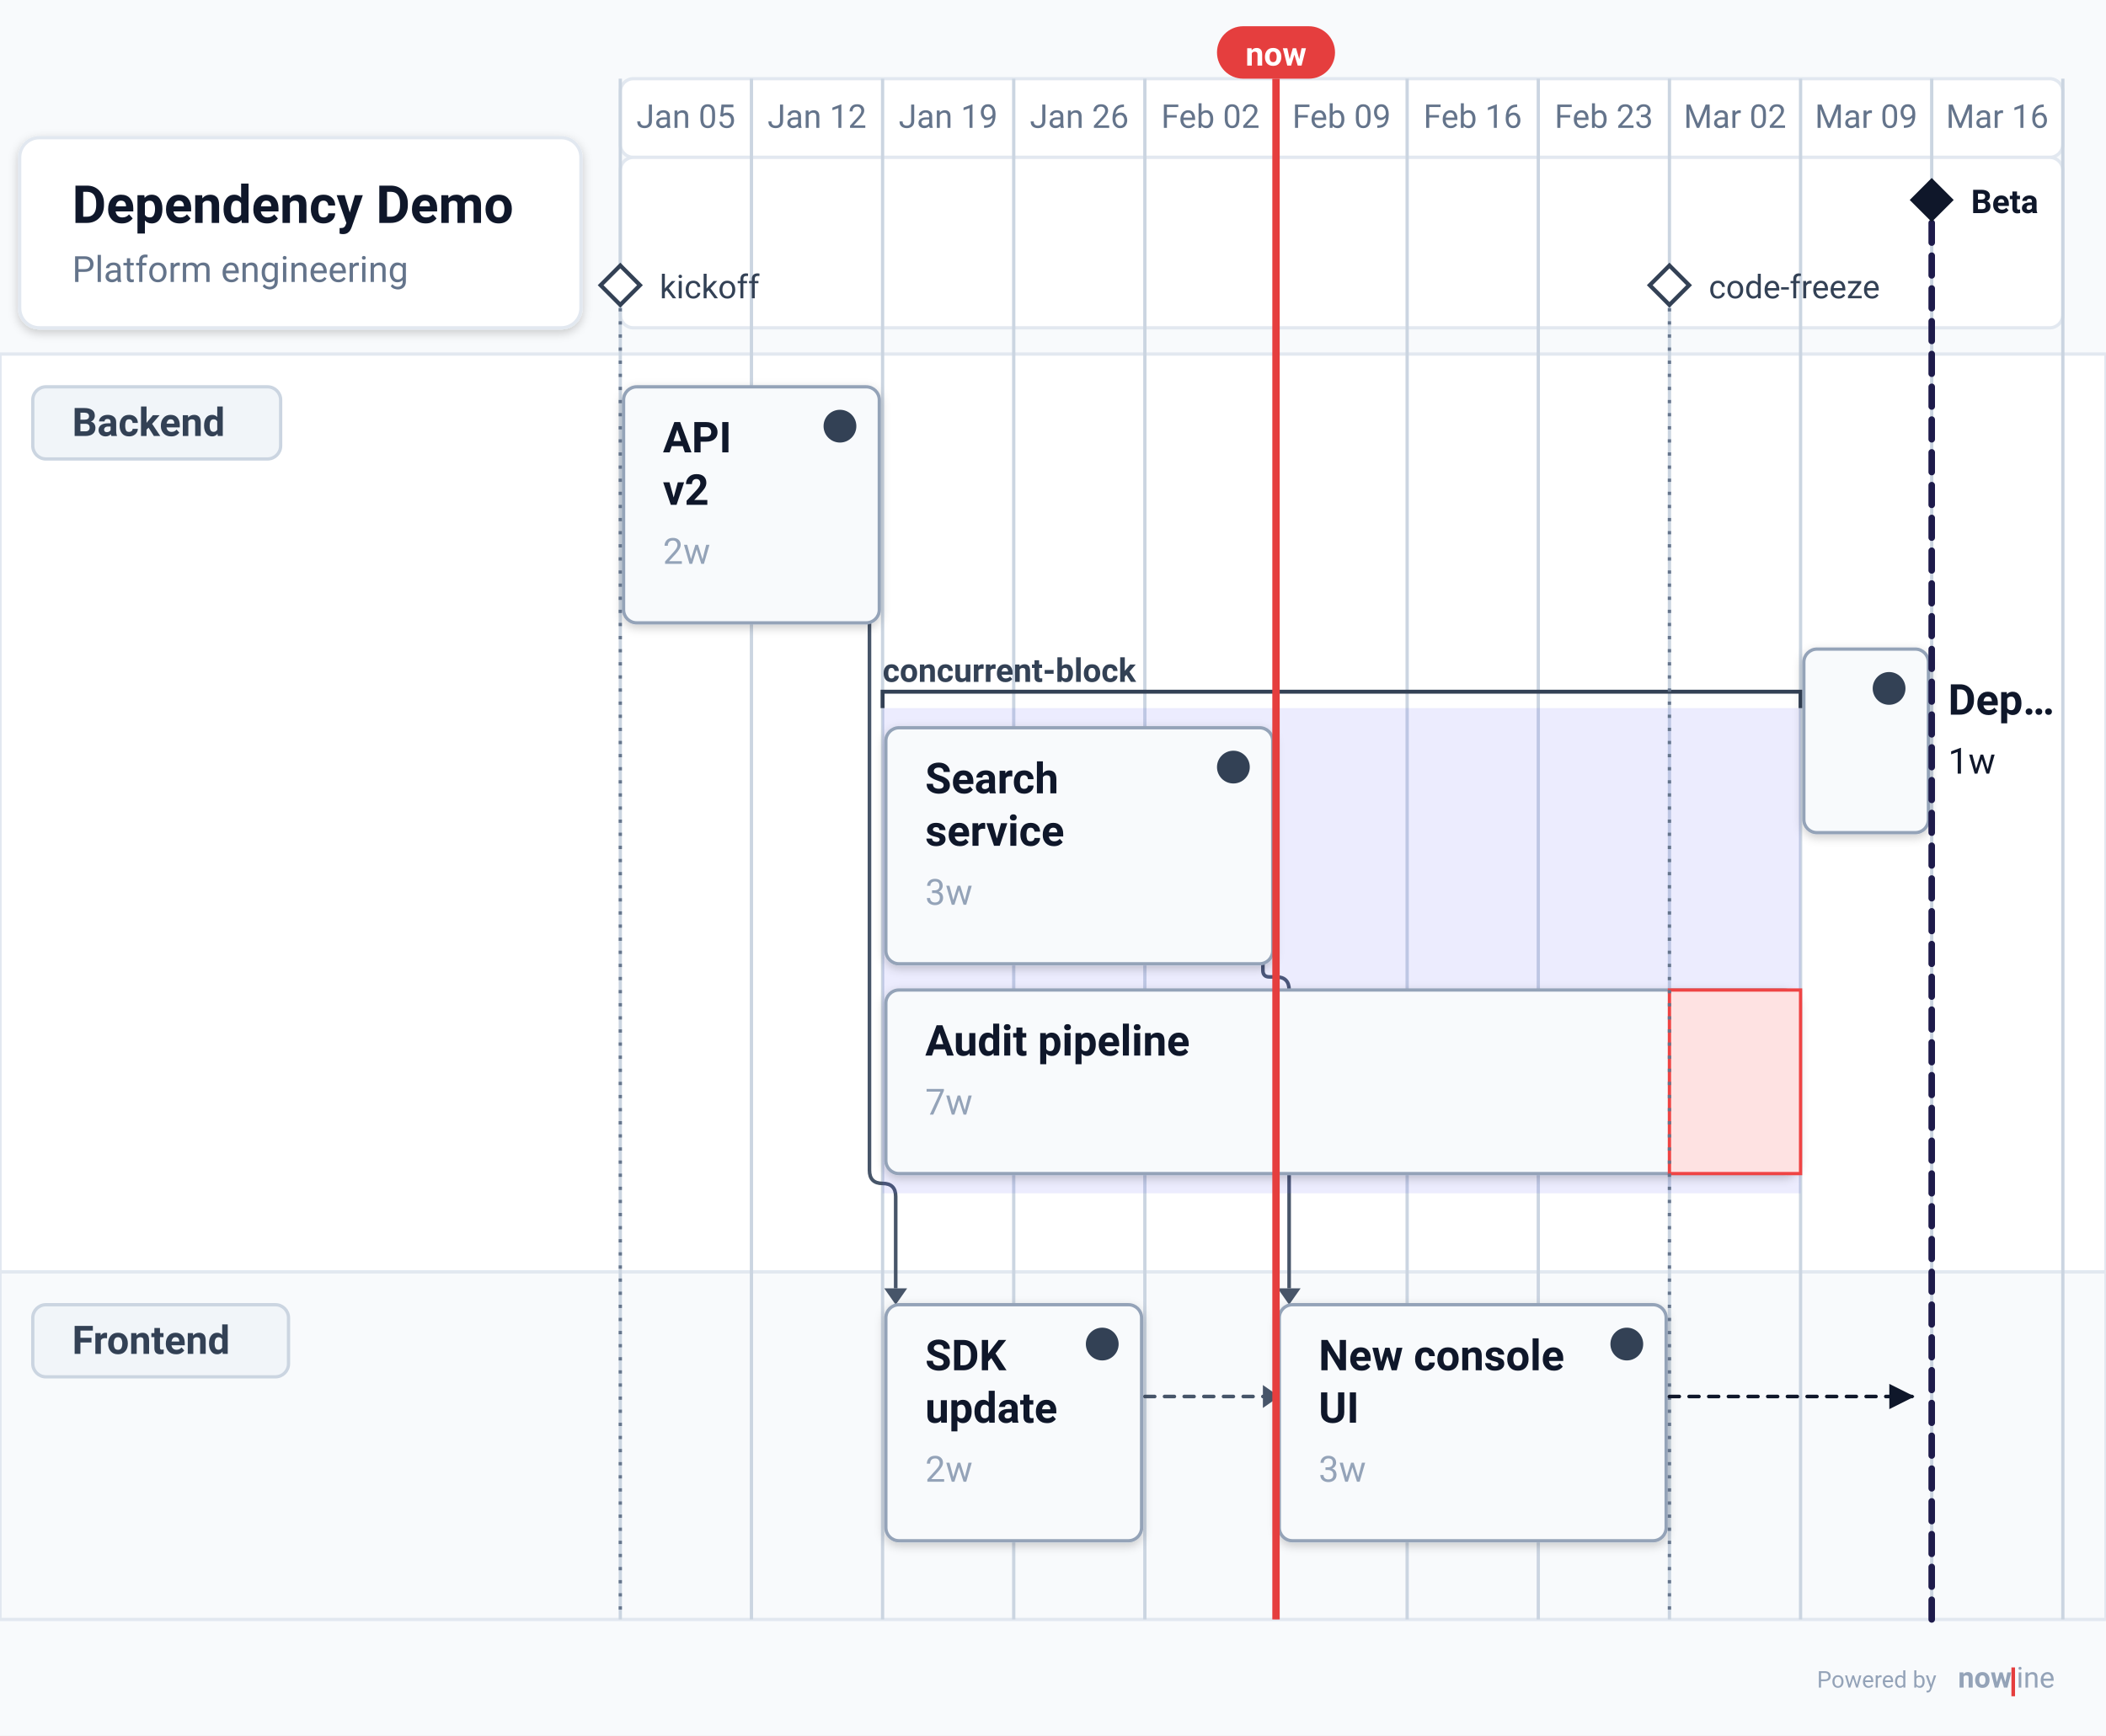
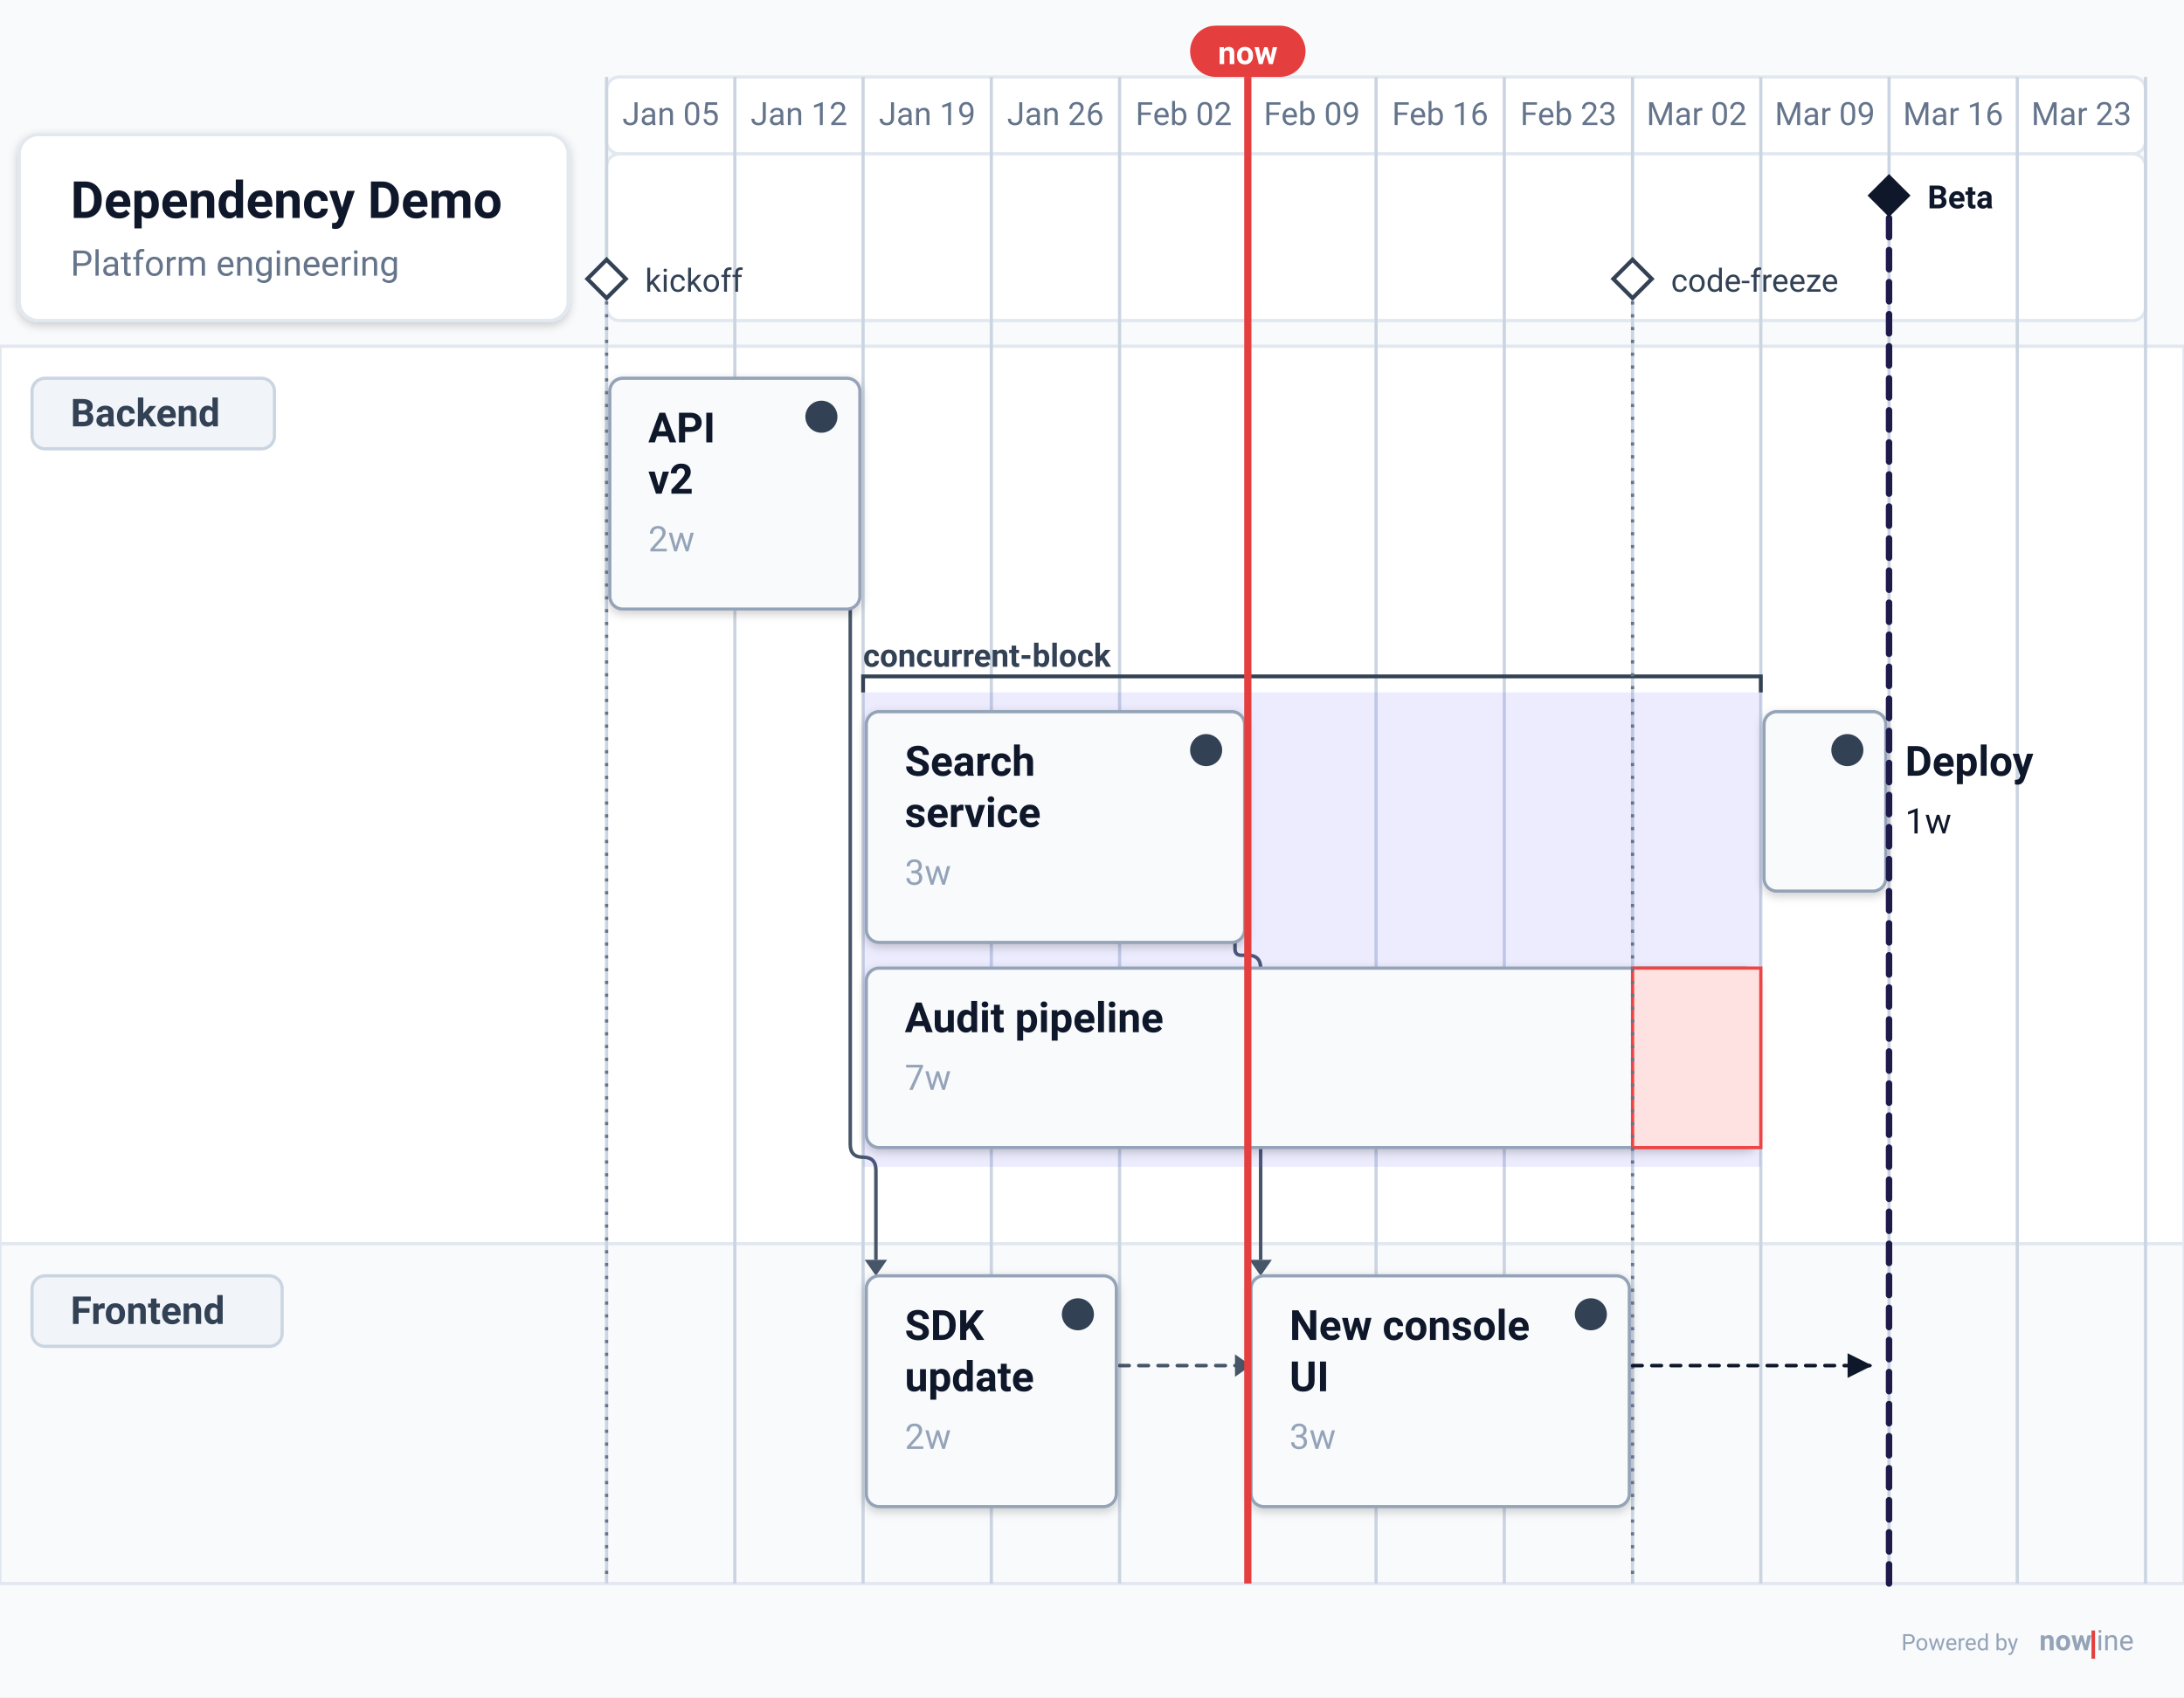
- <svg xmlns="http://www.w3.org/2000/svg" data-generator="nowline" data-theme="light" height="529.44" viewBox="0 0 642.36 529.44" width="642.36">
+ <svg xmlns="http://www.w3.org/2000/svg" data-generator="nowline" data-theme="light" height="529.44" viewBox="0 0 681.2 529.44" width="681.2">
  <defs>
    <filter height="200%" id="nl-0-root-shadow-subtle" width="200%" x="-50%" y="-50%">
      <feGaussianBlur in="SourceAlpha" stdDeviation="1.5" />
      <feOffset dx="0" dy="1" result="offsetblur" />
      <feComponentTransfer>
        <feFuncA type="linear" slope="0.2" />
      </feComponentTransfer>
      <feMerge>
        <feMergeNode />
        <feMergeNode in="SourceGraphic" />
      </feMerge>
    </filter>
    <filter height="200%" id="nl-0-root-shadow-soft" width="200%" x="-50%" y="-50%">
      <feGaussianBlur in="SourceAlpha" stdDeviation="5" />
      <feOffset dx="0" dy="3" result="offsetblur" />
      <feComponentTransfer>
        <feFuncA type="linear" slope="0.3" />
      </feComponentTransfer>
      <feMerge>
        <feMergeNode />
        <feMergeNode in="SourceGraphic" />
      </feMerge>
    </filter>
    <filter height="200%" id="nl-0-root-shadow-hard" width="200%" x="-50%" y="-50%">
      <feGaussianBlur in="SourceAlpha" stdDeviation="0" />
      <feOffset dx="2" dy="2" result="offsetblur" />
      <feComponentTransfer>
        <feFuncA type="linear" slope="0.45" />
      </feComponentTransfer>
      <feMerge>
        <feMergeNode />
        <feMergeNode in="SourceGraphic" />
      </feMerge>
    </filter>
    <marker id="nl-0-root-arrow-dark" viewBox="0 0 10 10" refX="9" refY="5" markerWidth="7" markerHeight="7" orient="auto">
      <path d="M 0 0 L 10 5 L 0 10 z" fill="#0f172a" />
    </marker>
  </defs>
-   <rect fill="#f8fafc" height="529.44" width="642.36" x="0" y="0" />
+   <rect fill="#f8fafc" height="529.44" width="681.2" x="0" y="0" />
  <g data-layer="timeline">
-     <rect fill="#ffffff" height="24" rx="4" ry="4" stroke="#e2e8f0" stroke-width="1" width="440" x="189.2" y="24" />
-     <rect fill="#ffffff" height="52" rx="4" ry="4" stroke="#e2e8f0" stroke-width="1" width="440" x="189.2" y="48" />
+     <rect fill="#ffffff" height="24" rx="4" ry="4" stroke="#e2e8f0" stroke-width="1" width="480" x="189.2" y="24" />
+     <rect fill="#ffffff" height="52" rx="4" ry="4" stroke="#e2e8f0" stroke-width="1" width="480" x="189.2" y="48" />
    <text fill="#64748b" font-family="system-ui, -apple-system, &quot;Segoe UI&quot;, Roboto, sans-serif" font-size="10" text-anchor="middle" x="209.2" y="39">Jan 05</text>
    <text fill="#64748b" font-family="system-ui, -apple-system, &quot;Segoe UI&quot;, Roboto, sans-serif" font-size="10" text-anchor="middle" x="249.2" y="39">Jan 12</text>
    <text fill="#64748b" font-family="system-ui, -apple-system, &quot;Segoe UI&quot;, Roboto, sans-serif" font-size="10" text-anchor="middle" x="289.2" y="39">Jan 19</text>
    <text fill="#64748b" font-family="system-ui, -apple-system, &quot;Segoe UI&quot;, Roboto, sans-serif" font-size="10" text-anchor="middle" x="329.2" y="39">Jan 26</text>
    <text fill="#64748b" font-family="system-ui, -apple-system, &quot;Segoe UI&quot;, Roboto, sans-serif" font-size="10" text-anchor="middle" x="369.2" y="39">Feb 02</text>
    <text fill="#64748b" font-family="system-ui, -apple-system, &quot;Segoe UI&quot;, Roboto, sans-serif" font-size="10" text-anchor="middle" x="409.2" y="39">Feb 09</text>
    <text fill="#64748b" font-family="system-ui, -apple-system, &quot;Segoe UI&quot;, Roboto, sans-serif" font-size="10" text-anchor="middle" x="449.2" y="39">Feb 16</text>
    <text fill="#64748b" font-family="system-ui, -apple-system, &quot;Segoe UI&quot;, Roboto, sans-serif" font-size="10" text-anchor="middle" x="489.2" y="39">Feb 23</text>
    <text fill="#64748b" font-family="system-ui, -apple-system, &quot;Segoe UI&quot;, Roboto, sans-serif" font-size="10" text-anchor="middle" x="529.2" y="39">Mar 02</text>
    <text fill="#64748b" font-family="system-ui, -apple-system, &quot;Segoe UI&quot;, Roboto, sans-serif" font-size="10" text-anchor="middle" x="569.2" y="39">Mar 09</text>
    <text fill="#64748b" font-family="system-ui, -apple-system, &quot;Segoe UI&quot;, Roboto, sans-serif" font-size="10" text-anchor="middle" x="609.2" y="39">Mar 16</text>
+     <text fill="#64748b" font-family="system-ui, -apple-system, &quot;Segoe UI&quot;, Roboto, sans-serif" font-size="10" text-anchor="middle" x="649.2" y="39">Mar 23</text>
  </g>
  <g data-id="backend" data-layer="swimlane-bg">
-     <rect fill="#ffffff" height="280" stroke="#e2e8f0" stroke-width="1" width="642.36" x="0" y="108" />
+     <rect fill="#ffffff" height="280" stroke="#e2e8f0" stroke-width="1" width="681.2" x="0" y="108" />
  </g>
  <g data-id="frontend" data-layer="swimlane-bg">
-     <rect fill="#f8fafc" height="106" stroke="#e2e8f0" stroke-width="1" width="642.36" x="0" y="388" />
+     <rect fill="#f8fafc" height="106" stroke="#e2e8f0" stroke-width="1" width="681.2" x="0" y="388" />
  </g>
  <g data-layer="grid">
    <line stroke="#cbd5e1" stroke-width="1" x1="189.2" x2="189.2" y1="24" y2="494" />
    <line stroke="#cbd5e1" stroke-width="1" x1="229.2" x2="229.2" y1="24" y2="494" />
    <line stroke="#cbd5e1" stroke-width="1" x1="269.2" x2="269.2" y1="24" y2="494" />
    <line stroke="#cbd5e1" stroke-width="1" x1="309.2" x2="309.2" y1="24" y2="494" />
    <line stroke="#cbd5e1" stroke-width="1" x1="349.2" x2="349.2" y1="24" y2="494" />
    <line stroke="#cbd5e1" stroke-width="1" x1="389.2" x2="389.2" y1="24" y2="494" />
    <line stroke="#cbd5e1" stroke-width="1" x1="429.2" x2="429.2" y1="24" y2="494" />
    <line stroke="#cbd5e1" stroke-width="1" x1="469.2" x2="469.2" y1="24" y2="494" />
    <line stroke="#cbd5e1" stroke-width="1" x1="509.2" x2="509.2" y1="24" y2="494" />
    <line stroke="#cbd5e1" stroke-width="1" x1="549.2" x2="549.2" y1="24" y2="494" />
    <line stroke="#cbd5e1" stroke-width="1" x1="589.2" x2="589.2" y1="24" y2="494" />
    <line stroke="#cbd5e1" stroke-width="1" x1="629.2" x2="629.2" y1="24" y2="494" />
+     <line stroke="#cbd5e1" stroke-width="1" x1="669.2" x2="669.2" y1="24" y2="494" />
  </g>
  <g data-layer="dependency">
    <path d="M265.2 190 L265.2 357 Q265.2 361 269.2 361 L269.2 361 Q273.2 361 273.2 365 L273.2 393" fill="none" stroke="#475569" stroke-linejoin="round" stroke-width="1.1" />
    <path d="M269.7 393 L273.2 398 L276.7 393 z" fill="#475569" />
  </g>
  <g data-layer="dependency">
    <path d="M349.2 426 L385.2 426" fill="none" stroke="#475569" stroke-dasharray="3 3" stroke-linecap="round" stroke-linejoin="round" stroke-width="1.1" />
    <path d="M385.2 429.5 L390.2 426 L385.2 422.5 z" fill="#475569" />
  </g>
  <g data-layer="dependency">
    <path d="M385.2 294 L385.2 296 Q385.2 298 387.2 298 L389.2 298 Q393.2 298 393.2 302 L393.2 393" fill="none" stroke="#475569" stroke-linejoin="round" stroke-width="1.1" />
    <path d="M389.7 393 L393.2 398 L396.7 393 z" fill="#475569" />
  </g>
  <g data-id="backend" data-layer="swimlane">
    <rect fill="#f1f5f9" height="22" rx="4" ry="4" stroke="#cbd5e1" stroke-width="1" width="75.6" x="10" y="118" />
    <text fill="#334155" font-family="system-ui, -apple-system, &quot;Segoe UI&quot;, Roboto, sans-serif" font-size="12" font-weight="600" x="22" y="133">Backend</text>
    <g data-id="api" data-layer="item">
      <rect fill="#f8fafc" filter="url(#nl-0-root-shadow-subtle)" height="72" rx="4" ry="4" stroke="#94a3b8" stroke-width="1" width="78" x="190.2" y="118" />
      <circle cx="256.2" cy="130" fill="#334155" r="5" />
      <text fill="#0f172a" font-family="system-ui, -apple-system, &quot;Segoe UI&quot;, Roboto, sans-serif" font-size="13" font-weight="600" x="202.2" y="138">API</text>
      <text fill="#0f172a" font-family="system-ui, -apple-system, &quot;Segoe UI&quot;, Roboto, sans-serif" font-size="13" font-weight="600" x="202.2" y="154">v2</text>
      <text fill="#94a3b8" font-family="system-ui, -apple-system, &quot;Segoe UI&quot;, Roboto, sans-serif" font-size="11" x="202.2" y="172">2w</text>
    </g>
    <g data-id="concurrent-block" data-layer="parallel">
      <rect fill="#635cf1" fill-opacity="0.12" height="148" width="280" x="269.2" y="216" />
      <path d="M269.2 216 V211 H549.2 V216" fill="none" stroke="#334155" stroke-width="1.2" />
      <text fill="#334155" font-family="system-ui, -apple-system, &quot;Segoe UI&quot;, Roboto, sans-serif" font-size="10" font-style="normal" font-weight="600" x="269.2" y="208">concurrent-block</text>
      <g data-id="search" data-layer="item">
        <rect fill="#f8fafc" filter="url(#nl-0-root-shadow-subtle)" height="72" rx="4" ry="4" stroke="#94a3b8" stroke-width="1" width="118" x="270.2" y="222" />
        <circle cx="376.2" cy="234" fill="#334155" r="5" />
        <text fill="#0f172a" font-family="system-ui, -apple-system, &quot;Segoe UI&quot;, Roboto, sans-serif" font-size="13" font-weight="600" x="282.2" y="242">Search</text>
        <text fill="#0f172a" font-family="system-ui, -apple-system, &quot;Segoe UI&quot;, Roboto, sans-serif" font-size="13" font-weight="600" x="282.2" y="258">service</text>
        <text fill="#94a3b8" font-family="system-ui, -apple-system, &quot;Segoe UI&quot;, Roboto, sans-serif" font-size="11" x="282.2" y="276">3w</text>
      </g>
      <g data-id="audit" data-layer="item">
        <rect fill="#f8fafc" filter="url(#nl-0-root-shadow-subtle)" height="56" rx="4" ry="4" stroke="#94a3b8" stroke-width="1" width="278" x="270.2" y="302" />
        <circle cx="536.2" cy="314" fill="#334155" r="5" />
        <text fill="#0f172a" font-family="system-ui, -apple-system, &quot;Segoe UI&quot;, Roboto, sans-serif" font-size="13" font-weight="600" x="282.2" y="322">Audit pipeline</text>
        <text fill="#94a3b8" font-family="system-ui, -apple-system, &quot;Segoe UI&quot;, Roboto, sans-serif" font-size="11" x="282.2" y="340">7w</text>
        <rect fill="#fee2e2" height="56" stroke="#ef4444" stroke-width="1" width="40" x="509.2" y="302" />
      </g>
    </g>
    <g data-id="deploy" data-layer="item">
-       <rect fill="#f8fafc" filter="url(#nl-0-root-shadow-subtle)" height="56" rx="4" ry="4" stroke="#94a3b8" stroke-width="1" width="38" x="550.2" y="198" />
-       <circle cx="576.2" cy="210" fill="#334155" r="5" />
-       <text fill="#0f172a" font-family="system-ui, -apple-system, &quot;Segoe UI&quot;, Roboto, sans-serif" font-size="13" font-weight="600" x="594.2" y="218">Dep…</text>
-       <text fill="#0f172a" font-family="system-ui, -apple-system, &quot;Segoe UI&quot;, Roboto, sans-serif" font-size="11" x="594.2" y="236">1w</text>
+       <rect fill="#f8fafc" filter="url(#nl-0-root-shadow-subtle)" height="56" rx="4" ry="4" stroke="#94a3b8" stroke-width="1" width="38" x="550.2" y="222" />
+       <circle cx="576.2" cy="234" fill="#334155" r="5" />
+       <text fill="#0f172a" font-family="system-ui, -apple-system, &quot;Segoe UI&quot;, Roboto, sans-serif" font-size="13" font-weight="600" x="594.2" y="242">Deploy</text>
+       <text fill="#0f172a" font-family="system-ui, -apple-system, &quot;Segoe UI&quot;, Roboto, sans-serif" font-size="11" x="594.2" y="260">1w</text>
    </g>
  </g>
  <g data-id="frontend" data-layer="swimlane">
    <rect fill="#f1f5f9" height="22" rx="4" ry="4" stroke="#cbd5e1" stroke-width="1" width="78" x="10" y="398" />
    <text fill="#334155" font-family="system-ui, -apple-system, &quot;Segoe UI&quot;, Roboto, sans-serif" font-size="12" font-weight="600" x="22" y="413">Frontend</text>
    <g data-id="sdk" data-layer="item">
      <rect fill="#f8fafc" filter="url(#nl-0-root-shadow-subtle)" height="72" rx="4" ry="4" stroke="#94a3b8" stroke-width="1" width="78" x="270.2" y="398" />
      <circle cx="336.2" cy="410" fill="#334155" r="5" />
      <text fill="#0f172a" font-family="system-ui, -apple-system, &quot;Segoe UI&quot;, Roboto, sans-serif" font-size="13" font-weight="600" x="282.2" y="418">SDK</text>
      <text fill="#0f172a" font-family="system-ui, -apple-system, &quot;Segoe UI&quot;, Roboto, sans-serif" font-size="13" font-weight="600" x="282.2" y="434">update</text>
      <text fill="#94a3b8" font-family="system-ui, -apple-system, &quot;Segoe UI&quot;, Roboto, sans-serif" font-size="11" x="282.2" y="452">2w</text>
    </g>
    <g data-id="ui" data-layer="item">
      <rect fill="#f8fafc" filter="url(#nl-0-root-shadow-subtle)" height="72" rx="4" ry="4" stroke="#94a3b8" stroke-width="1" width="118" x="390.2" y="398" />
      <circle cx="496.2" cy="410" fill="#334155" r="5" />
      <text fill="#0f172a" font-family="system-ui, -apple-system, &quot;Segoe UI&quot;, Roboto, sans-serif" font-size="13" font-weight="600" x="402.2" y="418">New console</text>
      <text fill="#0f172a" font-family="system-ui, -apple-system, &quot;Segoe UI&quot;, Roboto, sans-serif" font-size="13" font-weight="600" x="402.2" y="434">UI</text>
      <text fill="#94a3b8" font-family="system-ui, -apple-system, &quot;Segoe UI&quot;, Roboto, sans-serif" font-size="11" x="402.2" y="452">3w</text>
    </g>
  </g>
  <line stroke="#64748b" stroke-dasharray="1 3" stroke-width="1" x1="189.2" x2="189.2" y1="94" y2="494" />
  <line stroke="#64748b" stroke-dasharray="1 3" stroke-width="1" x1="509.2" x2="509.2" y1="94" y2="494" />
  <line stroke="#1e1b4b" stroke-dasharray="6 4" stroke-linecap="round" stroke-width="2" x1="589.2" x2="589.2" y1="68" y2="494" />
  <path d="M509.2 426 H583.2" fill="none" marker-end="url(#nl-0-root-arrow-dark)" stroke="#0f172a" stroke-dasharray="3 3" stroke-linecap="round" stroke-width="1.1" />
  <g data-id="kickoff" data-layer="anchor">
    <path d="M189.2 81 L195.2 87 L189.2 93 L183.2 87 Z" fill="#ffffff" stroke="#334155" stroke-width="1.25" />
    <text fill="#334155" font-family="system-ui, -apple-system, &quot;Segoe UI&quot;, Roboto, sans-serif" font-size="10" x="201.2" y="91">kickoff</text>
  </g>
  <g data-id="code-freeze" data-layer="anchor">
    <path d="M509.2 81 L515.2 87 L509.2 93 L503.2 87 Z" fill="#ffffff" stroke="#334155" stroke-width="1.25" />
    <text fill="#334155" font-family="system-ui, -apple-system, &quot;Segoe UI&quot;, Roboto, sans-serif" font-size="10" x="521.2" y="91">code-freeze</text>
  </g>
  <g data-id="beta" data-layer="milestone">
    <path d="M589.2 55 L595.2 61 L589.2 67 L583.2 61 Z" fill="#0f172a" stroke="#0f172a" stroke-width="1" />
    <text fill="#0f172a" font-family="system-ui, -apple-system, &quot;Segoe UI&quot;, Roboto, sans-serif" font-size="10" font-weight="600" x="601.2" y="65">Beta</text>
  </g>
  <g data-layer="nowline">
    <line stroke="#e53e3e" stroke-width="2.25" x1="389.2" x2="389.2" y1="24" y2="494" />
    <rect fill="#e53e3e" height="16" rx="8" ry="8" width="36" x="371.2" y="8" />
    <text fill="#ffffff" font-family="system-ui, -apple-system, &quot;Segoe UI&quot;, Roboto, sans-serif" font-size="10" font-weight="700" text-anchor="middle" x="389.2" y="20">now</text>
  </g>
  <g data-id="nl-0-root-header" data-layer="header">
    <rect fill="#ffffff" filter="url(#nl-0-root-shadow-subtle)" height="58" rx="6" ry="6" stroke="#e2e8f0" stroke-width="1" width="171.2" x="6" y="42" />
    <text fill="#0f172a" font-family="system-ui, -apple-system, &quot;Segoe UI&quot;, Roboto, sans-serif" font-size="16" font-weight="600" x="22" y="68">Dependency Demo</text>
    <text fill="#64748b" font-family="system-ui, -apple-system, &quot;Segoe UI&quot;, Roboto, sans-serif" font-size="11" x="22" y="86">Platform engineering</text>
  </g>
  <a aria-label="Powered by nowline" href="https://nowline.io" rel="noopener" target="_blank">
    <g data-layer="attribution">
-       <g transform="translate(554.2 506) scale(0.22)">
+       <g transform="translate(593.04 506) scale(0.22)">
        <text fill="#94a3b8" font-family="system-ui, -apple-system, &quot;Segoe UI&quot;, Roboto, sans-serif" font-size="32" font-weight="400" x="0" y="40">Powered by</text>
        <text fill="#94a3b8" font-family="system-ui, -apple-system, &quot;Segoe UI&quot;, Roboto, sans-serif" font-size="40" font-weight="700" x="195.6" y="40">now</text>
        <rect fill="#e53e3e" height="40" width="5" x="269.6" y="12" />
        <text fill="#94a3b8" font-family="system-ui, -apple-system, &quot;Segoe UI&quot;, Roboto, sans-serif" font-size="40" font-weight="400" x="276.6" y="40">ine</text>
      </g>
    </g>
  </a>
</svg>
